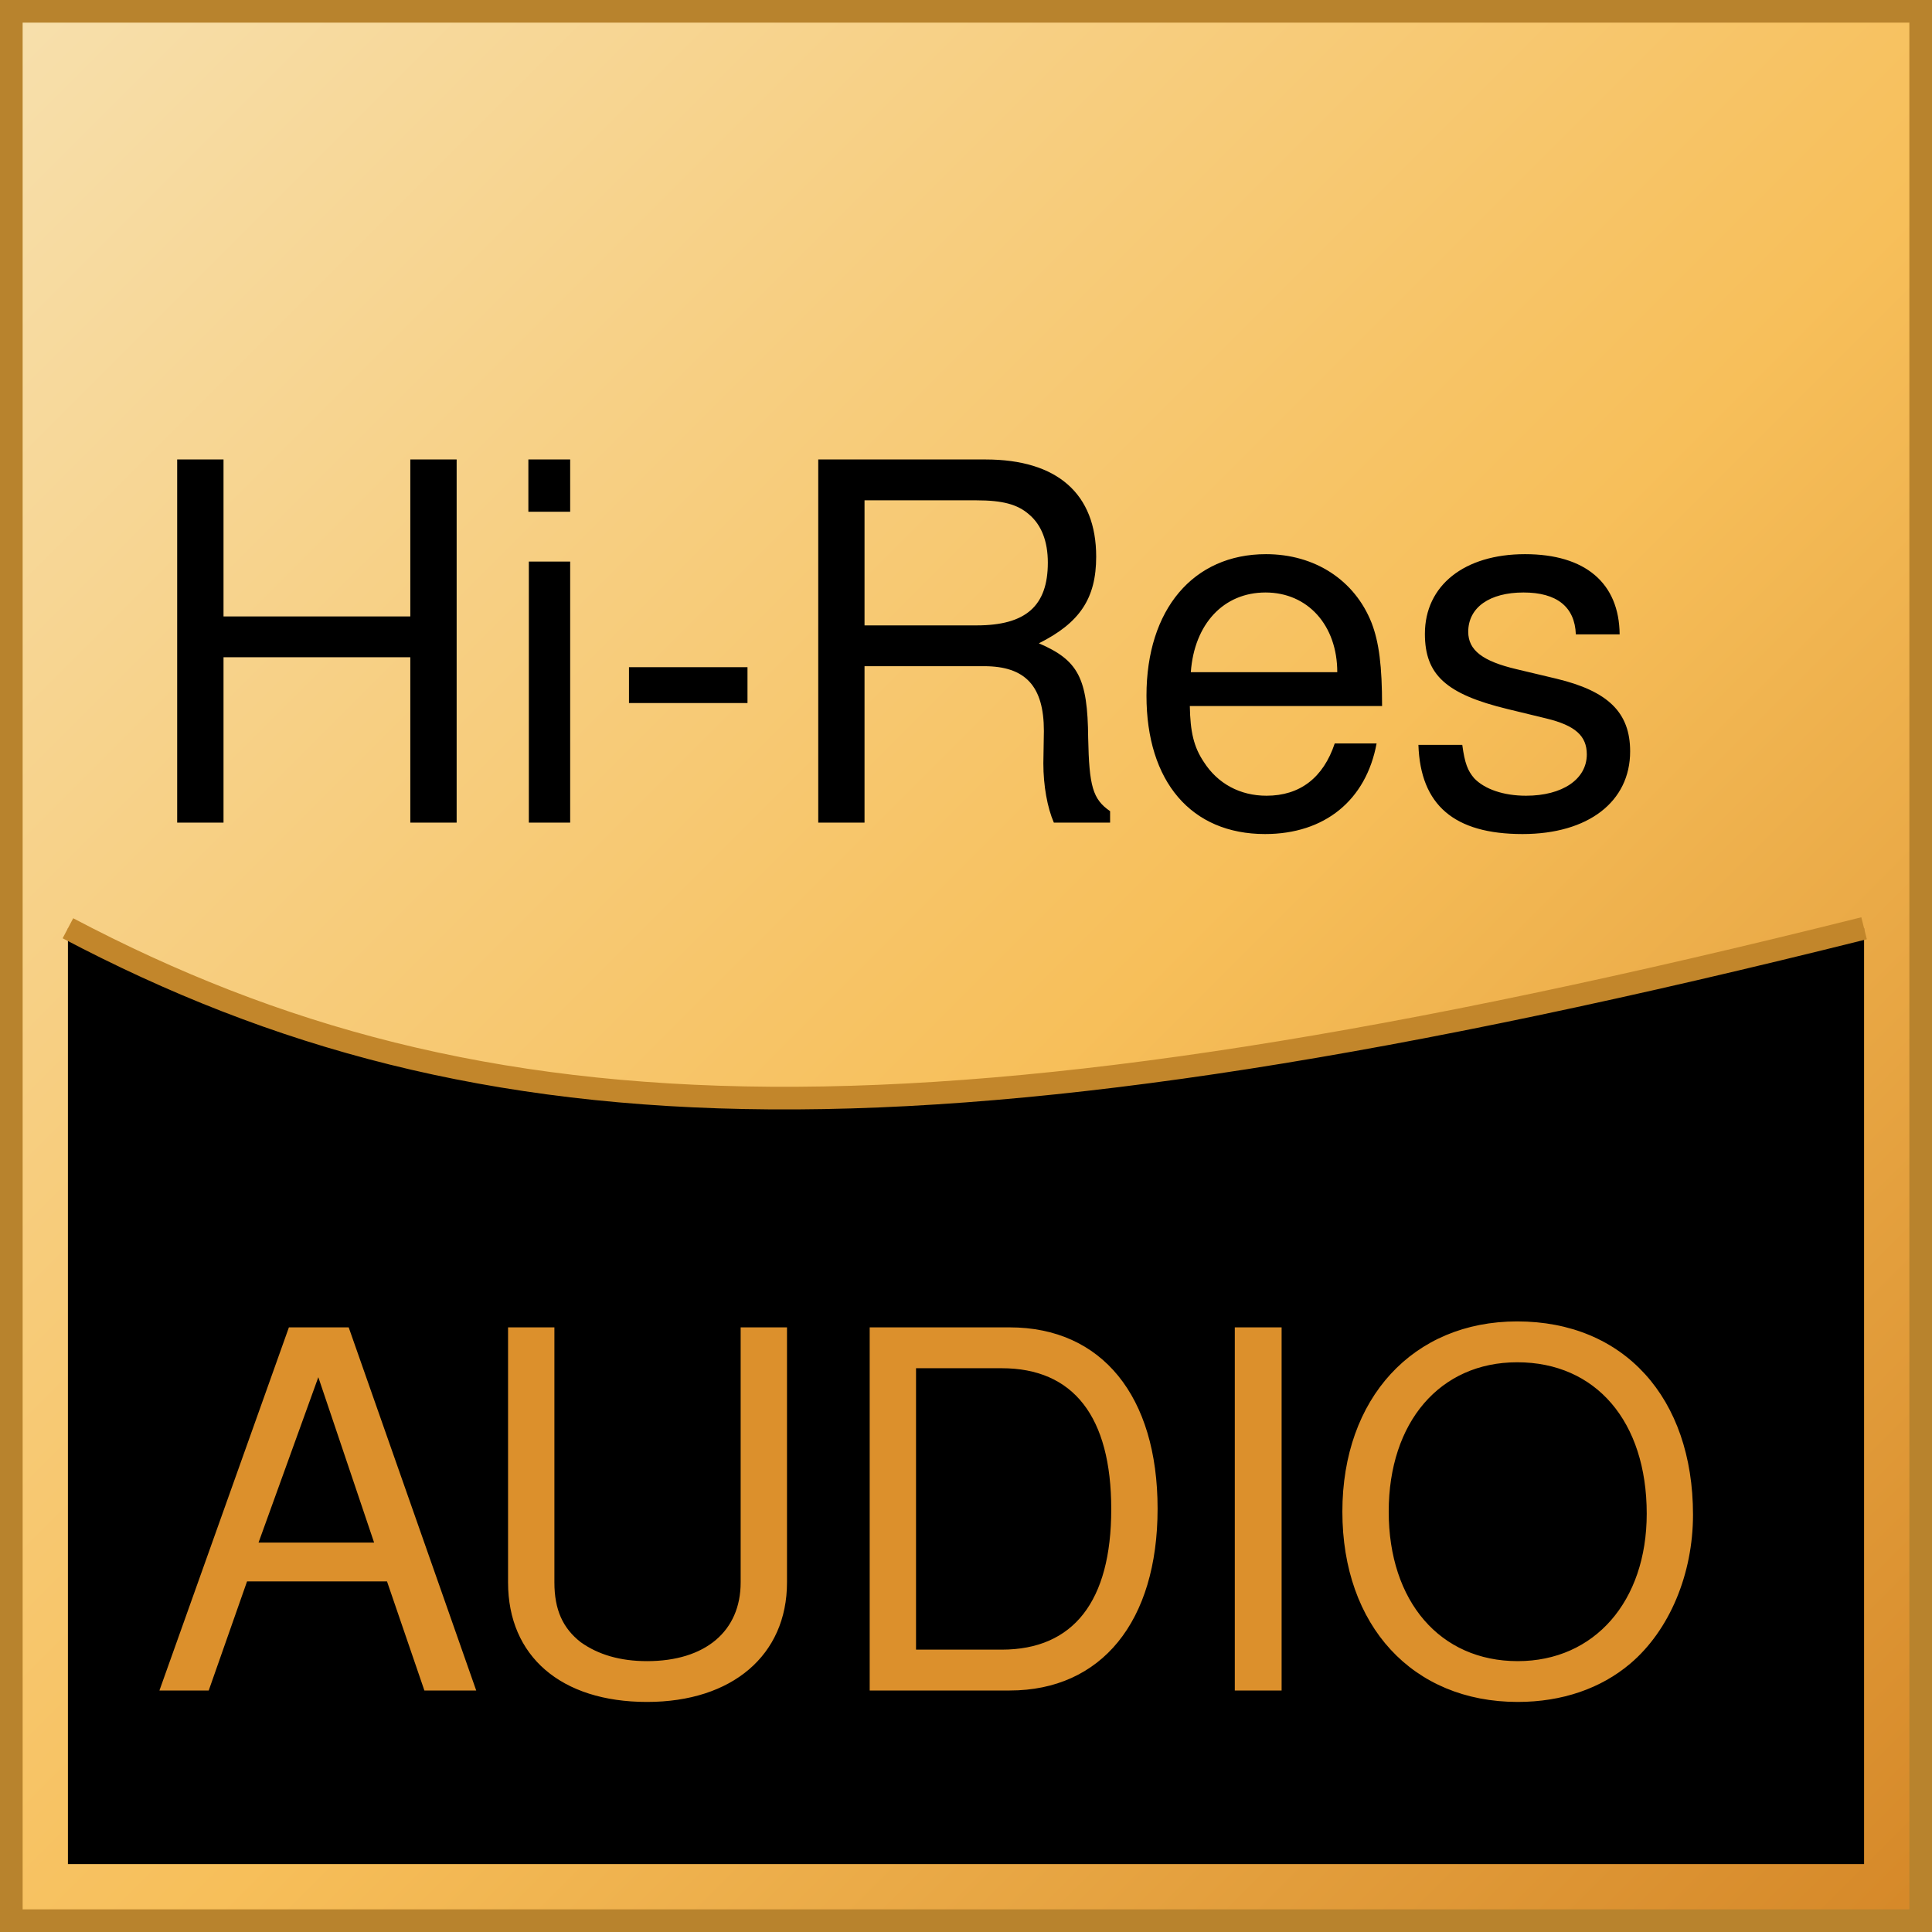
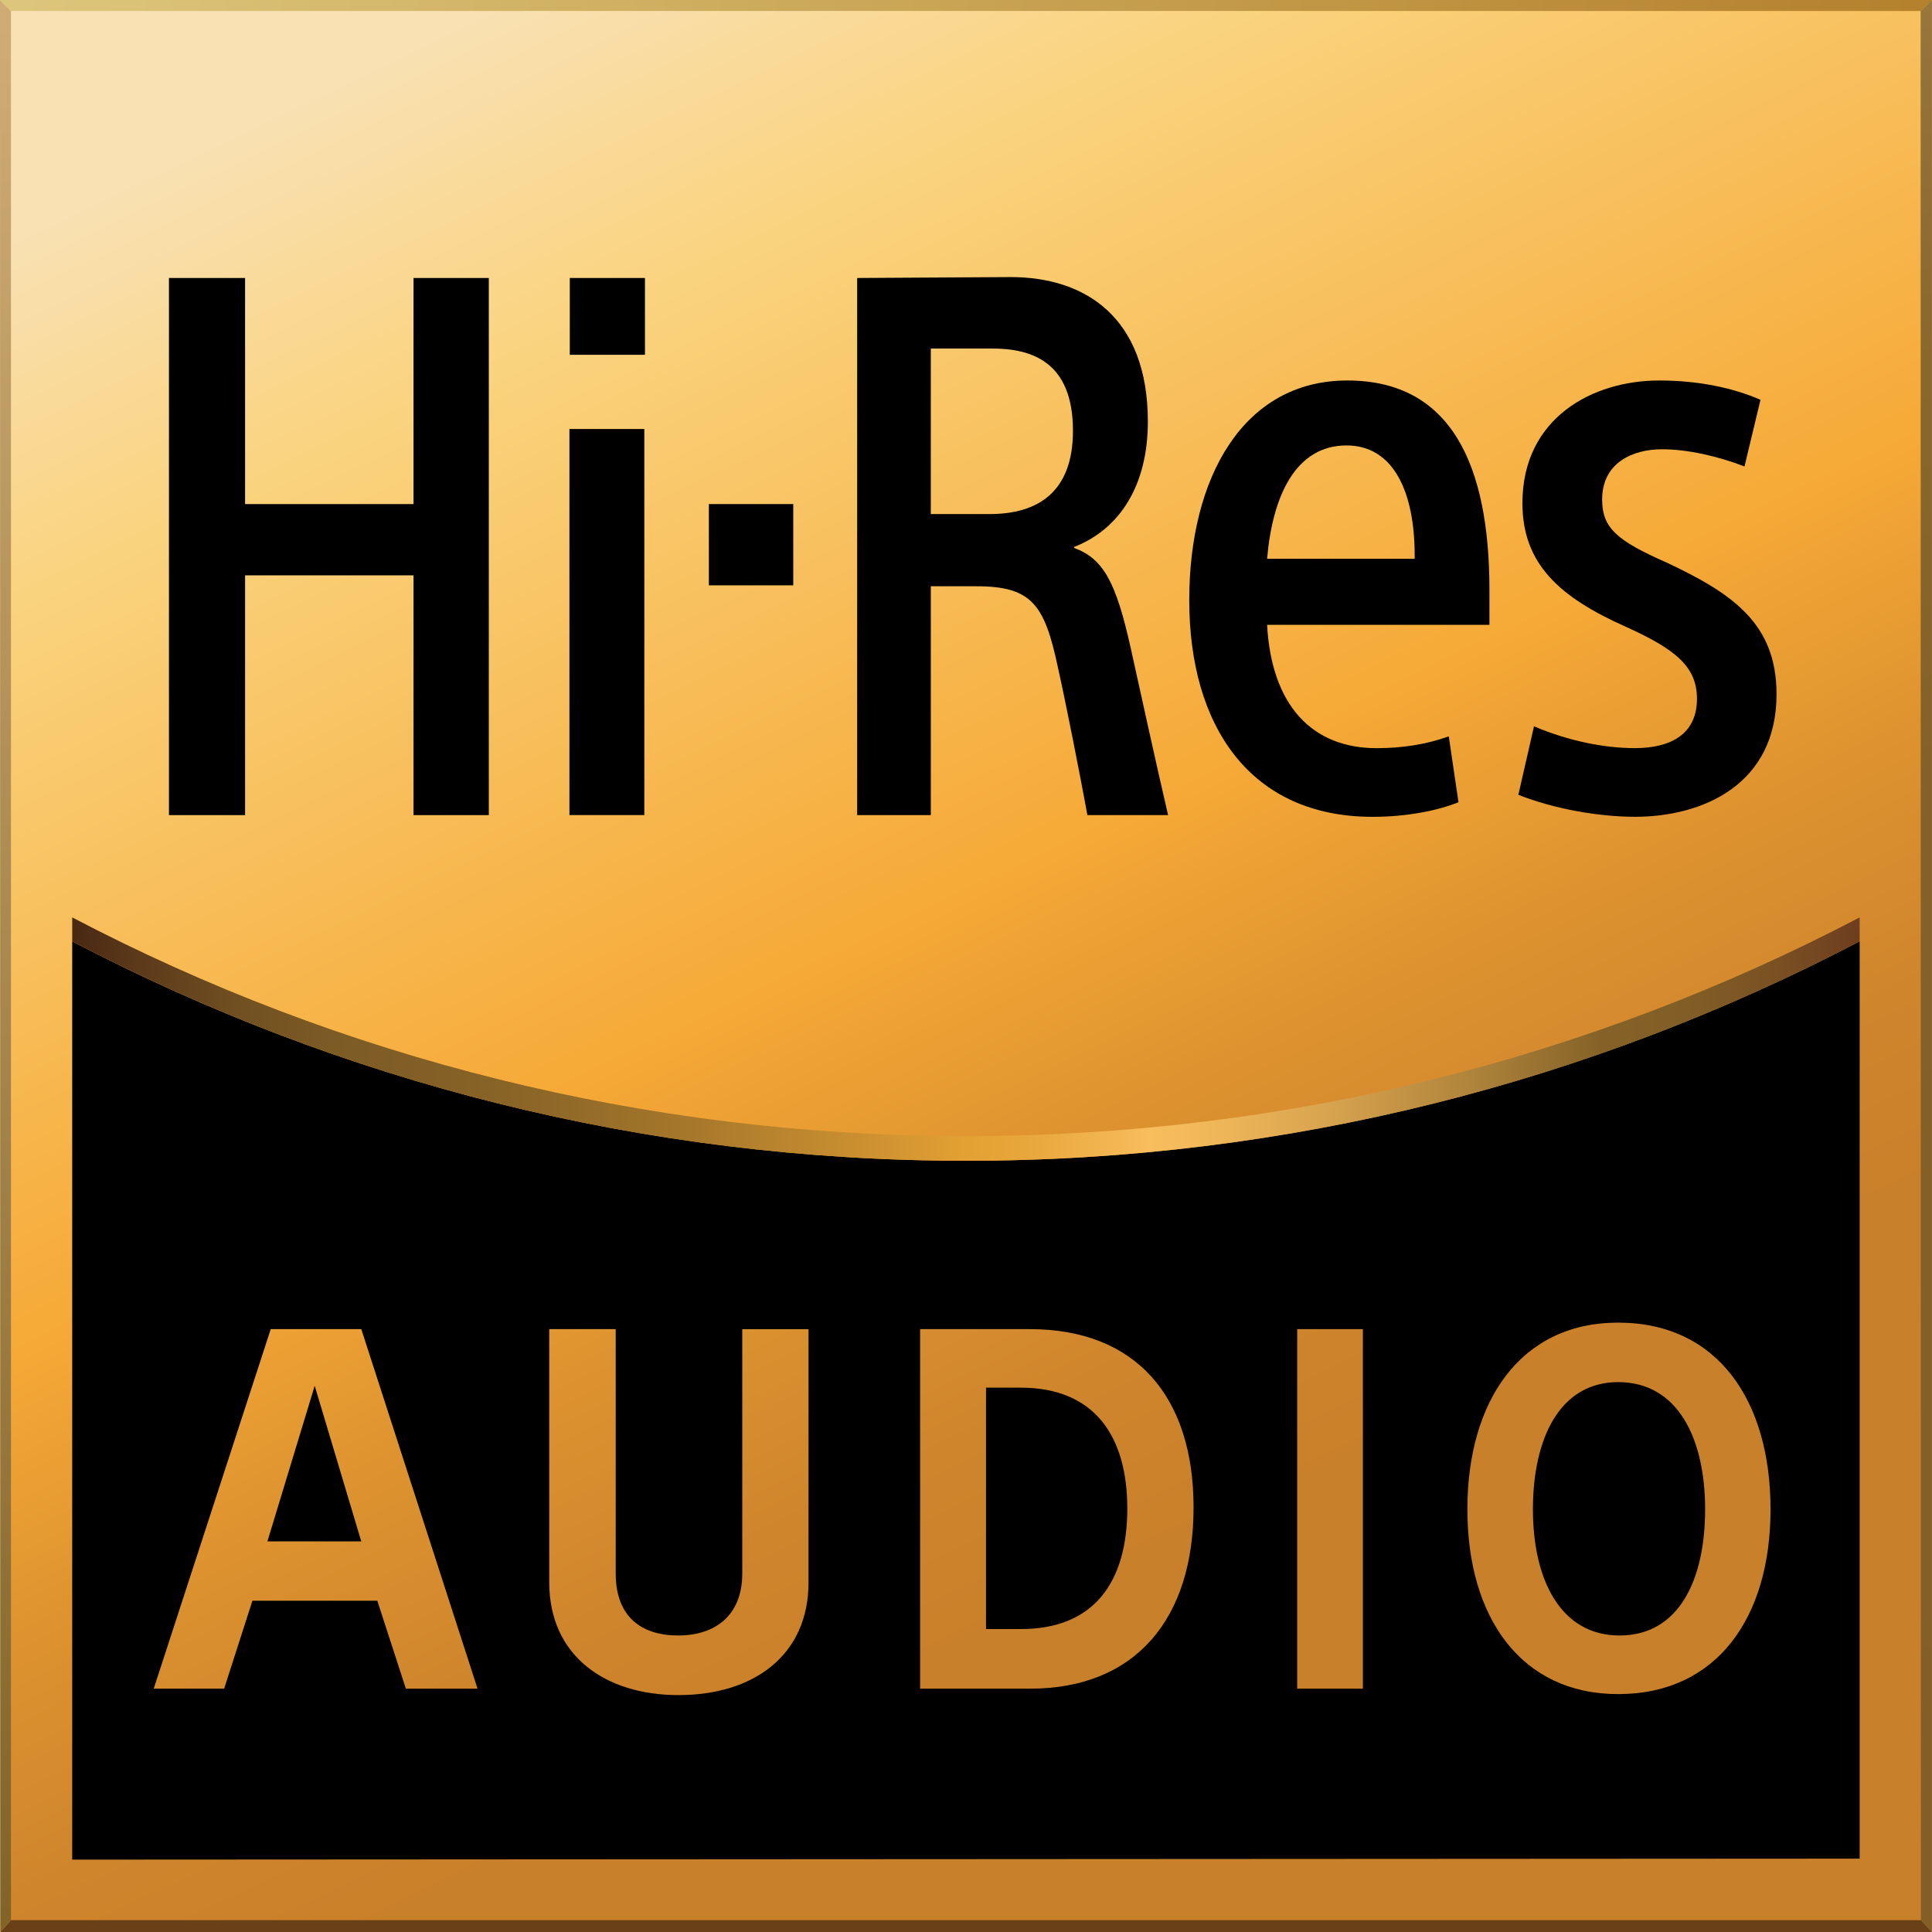
- <svg xmlns="http://www.w3.org/2000/svg" viewBox="0 0 512 512" role="img" aria-labelledby="title desc">
-   <defs>
-     <linearGradient id="gold" x1="0" y1="0" x2="1" y2="1">
-       <stop offset="0%" stop-color="#f7dfab" />
-       <stop offset="55%" stop-color="#f7bf5a" />
-       <stop offset="100%" stop-color="#d68929" />
+ <svg xmlns="http://www.w3.org/2000/svg" xmlns:xlink="http://www.w3.org/1999/xlink" version="1.1" id="Layer_1" x="0px" y="0px" viewBox="0 0 48.425 48.426" style="enable-background:new 0 0 48.425 48.426;" xml:space="preserve">
+   <style type="text/css">
+ 	.st0{display:none;}
+ 	.st1{display:inline;fill:#FFFFFF;}
+ 	.st2{display:inline;}
+ 	.st3{fill:#FFFFFF;}
+ 	.st4{clip-path:url(#SVGID_2_);fill:url(#SVGID_3_);}
+ 	.st5{clip-path:url(#SVGID_5_);fill:url(#SVGID_6_);}
+ 	.st6{clip-path:url(#SVGID_8_);fill:url(#SVGID_9_);}
+ 	.st7{fill:#6A4018;}
+ 	.st8{clip-path:url(#SVGID_11_);fill:url(#SVGID_12_);}
+ 	.st9{clip-path:url(#SVGID_14_);fill:url(#SVGID_15_);}
+ 	.st10{clip-path:url(#SVGID_17_);fill:url(#SVGID_18_);}
+ 	.st11{clip-path:url(#SVGID_20_);fill:url(#SVGID_21_);}
+ </style>
+   <g class="st0">
+     <polygon class="st1" points="48.425,60.509 0.01,60.537 0.01,48.425 48.425,48.425  " />
+     <polygon class="st2" points="48.425,60.509 0.01,60.537 0.01,48.425 48.425,48.425  " />
+     <g class="st2">
+       <polygon class="st3" points="7.648,51.911 7.614,51.911 6.786,57.622 5.017,57.622     3.913,50.608 5.304,50.608 5.967,56.035 5.986,56.035 6.733,50.608 8.55,50.608     9.284,56.035 9.292,56.035 9.957,50.608 11.334,50.608 10.216,57.622 8.423,57.622       " />
+       <rect x="12.608" y="50.608" class="st3" width="1.285" height="7.014" />
+       <path class="st3" d="M15.554,50.608h2.213c1.004,0,2.008,0.453,2.008,1.898    c0,0.849-0.402,1.378-0.978,1.628v0.024c0.359,0.158,0.496,0.411,0.694,1.26    c0.186,0.756,0.333,1.442,0.5,2.204h-1.365c-0.099-0.531-0.268-1.401-0.384-1.837    c-0.16-0.756-0.348-1.009-1.003-1.009h-0.376v2.846h-1.309V50.608z     M16.863,53.652h0.609c0.523,0,1.002-0.229,1.002-0.964    c0-0.777-0.522-0.938-1.053-0.938h-0.558V53.652z" />
+       <polygon class="st3" points="21.367,50.608 24.742,50.608 24.742,51.75 22.662,51.75     22.662,53.473 24.579,53.473 24.579,54.591 22.662,54.618 22.662,56.474     24.844,56.474 24.844,57.622 21.367,57.622   " />
+       <polygon class="st3" points="26.387,50.608 27.675,50.608 27.675,56.474 29.809,56.474     29.809,57.622 26.387,57.622   " />
+       <polygon class="st3" points="31.205,50.608 34.598,50.608 34.598,51.75 32.514,51.75     32.514,53.473 34.415,53.473 34.415,54.591 32.514,54.591 32.514,56.474     34.668,56.474 34.668,57.622 31.205,57.622   " />
+       <path class="st3" d="M39.25,51.84c-0.365-0.133-0.661-0.204-1.057-0.204    c-0.457,0-0.925,0.204-0.925,0.778c0,0.417,0.228,0.642,0.938,1.078    c0.976,0.574,1.63,1.012,1.63,2.201c0,1.398-1.052,2.044-2.257,2.044    c-0.507,0-1.124-0.096-1.617-0.275l0.263-1.148    c0.468,0.185,0.904,0.271,1.329,0.271c0.591,0,0.991-0.271,0.991-0.821    c0-0.507-0.357-0.803-1.058-1.216c-0.895-0.482-1.498-1.031-1.498-2.063    c0-1.491,1.083-1.994,2.136-1.994c0.522,0,0.992,0.068,1.384,0.203L39.25,51.84    z" />
+       <path class="st3" d="M44.017,51.84c-0.35-0.133-0.659-0.204-1.051-0.204    c-0.457,0-0.926,0.204-0.926,0.756c0,0.439,0.229,0.664,0.952,1.1    c0.965,0.574,1.589,1.012,1.589,2.201c0,1.398-1.04,2.044-2.253,2.044    c-0.491,0-1.102-0.096-1.584-0.275l0.275-1.148    c0.439,0.185,0.892,0.271,1.309,0.271c0.571,0,0.982-0.271,0.982-0.821    c0-0.507-0.344-0.803-1.066-1.216c-0.901-0.482-1.5-1.031-1.5-2.063    c0-1.491,1.093-1.994,2.139-1.994c0.522,0,1.016,0.068,1.393,0.203    L44.017,51.84z" />
+     </g>
+   </g>
+   <g>
+     <path d="M41.775,14.101c-1.26-0.554-1.617-0.874-1.617-1.582   c0-0.92,0.765-1.258,1.502-1.258c0.642,0,1.412,0.177,2.066,0.431l0.401-1.671   c-0.69-0.301-1.561-0.484-2.537-0.484c-1.673,0-3.43,0.938-3.43,3.075   c0,1.532,0.941,2.36,2.584,3.095c1.263,0.592,1.791,1.007,1.791,1.809   c0,0.893-0.668,1.236-1.554,1.236c-0.774,0-1.667-0.18-2.531-0.546l-0.392,1.716   c0.871,0.346,1.995,0.551,2.923,0.551c1.69,0,3.548-0.801,3.548-3.071   C44.529,15.634,43.437,14.882,41.775,14.101" />
+     <path d="M33.771,9.537c-2.609,0-3.962,2.433-3.962,5.505   c0,3.164,1.531,5.432,4.594,5.432c0.862,0,1.646-0.159,2.154-0.366l-0.243-1.651   c-0.571,0.206-1.179,0.296-1.809,0.296c-1.621,0-2.635-1.075-2.745-3.092h5.573   v-0.871C37.333,11.65,36.372,9.537,33.771,9.537 M35.459,14.006h-3.699   c0.136-1.579,0.716-2.841,1.992-2.841c1.178,0,1.707,1.171,1.707,2.753V14.006z" />
+     <path d="M26.919,13.735v-0.026c1.164-0.455,1.852-1.559,1.852-3.141   c0-2.634-1.589-3.623-3.437-3.623l-3.849,0.023v13.462h1.846v-5.735h1.146   c1.386,0,1.704,0.461,2.037,2.02c0.195,0.87,0.553,2.68,0.742,3.715h2.022   c-0.341-1.47-0.618-2.752-0.939-4.198C27.975,14.603,27.663,14.006,26.919,13.735    M24.81,12.885h-1.479V8.736h1.538c1.005,0,2.025,0.342,2.025,2.063   C26.894,12.335,26.011,12.885,24.81,12.885" />
+     <rect x="17.768" y="12.635" width="2.115" height="2.037" />
+     <rect x="14.282" y="6.968" width="1.884" height="1.925" />
+     <rect x="14.273" y="10.753" width="1.877" height="9.677" />
+     <polygon points="10.365,12.635 6.143,12.635 6.143,6.968 4.235,6.968 4.235,20.431    6.143,20.431 6.143,14.421 10.365,14.421 10.365,20.431 12.252,20.431    12.252,6.968 10.365,6.968  " />
+     <path d="M24.215,29.095c-8.078,0-15.709-1.993-22.405-5.5v23.017l44.803-0.025V23.595   C39.917,27.102,32.298,29.095,24.215,29.095 M10.173,42.327l-0.716-2.205H6.327   l-0.709,2.205H3.853l2.933-9.012h2.27l2.899,9.012H10.173z M20.266,39.662   c0,1.838-1.386,2.826-3.258,2.826c-1.843,0-3.241-0.988-3.241-2.826v-6.347h1.666   V39.438c0,1.103,0.661,1.556,1.566,1.556c0.905,0,1.606-0.481,1.606-1.556v-6.122   h1.661V39.662z M25.816,42.327h-2.753v-9.012h2.753   c2.66,0,4.101,1.698,4.101,4.468C29.917,40.561,28.476,42.327,25.816,42.327    M34.161,42.327h-1.647v-9.012h1.647V42.327z M40.559,42.463   c-2.434,0-3.779-1.923-3.779-4.631s1.327-4.68,3.779-4.68   c2.507,0,3.82,1.972,3.82,4.68S43.038,42.463,40.559,42.463" />
+     <polygon points="6.703,38.635 9.055,38.635 7.888,34.735  " />
+     <path d="M25.585,34.782h-0.87v6.051h0.87c1.847,0,2.671-1.188,2.671-3.025   C28.256,35.999,27.432,34.782,25.585,34.782" />
+     <path d="M40.559,34.643c-1.458,0-2.136,1.402-2.136,3.189   c0,1.766,0.695,3.162,2.17,3.162c1.491,0,2.146-1.396,2.146-3.162   C42.739,36.045,42.05,34.643,40.559,34.643" />
+   </g>
+   <g>
+     <defs>
+       <polygon id="SVGID_1_" points="0,0 0.275,0.275 48.141,0.275 48.425,0   " />
+     </defs>
+     <clipPath id="SVGID_2_">
+       <use xlink:href="#SVGID_1_" style="overflow:visible;" />
+     </clipPath>
+     <linearGradient id="SVGID_3_" gradientUnits="userSpaceOnUse" x1="-276.059" y1="452.515" x2="-275.059" y2="452.515" gradientTransform="matrix(48.42455 -0.0025294 0.0025294 48.42455 13366.881 -21913.389)">
+       <stop offset="0" style="stop-color:#DDC77C" />
+       <stop offset="1" style="stop-color:#B4802C" />
    </linearGradient>
-   </defs>
-   <rect width="512" height="512" fill="#d28a2e" />
-   <rect x="3" y="3" width="506" height="506" fill="url(#gold)" stroke="#b8832d" stroke-width="6" />
-   <path d="M18 246 C 128 304, 246 308, 494 246 L 494 494 L 18 494 Z" fill="#000000" />
-   <path d="M18 246 C 128 304, 246 308, 494 246" fill="none" stroke="#c2862b" stroke-width="6" />
-   <text x="36" y="218" font-size="132" font-family="Arial Black, Helvetica, Arial, sans-serif" fill="#000000">Hi-Res</text>
-   <text x="40" y="448" font-size="132" font-family="Arial Black, Helvetica, Arial, sans-serif" fill="#dc902c">AUDIO</text>
+     <rect x="-0" y="-0.001" class="st4" width="48.425" height="0.277" />
+   </g>
+   <g>
+     <defs>
+       <path id="SVGID_4_" d="M24.214,28.477c-8.077,0-15.708-1.972-22.404-5.482v0.6    c6.696,3.507,14.327,5.5,22.404,5.5c8.083,0,15.703-1.993,22.399-5.5v-0.6    C39.917,26.505,32.297,28.477,24.214,28.477" />
+     </defs>
+     <clipPath id="SVGID_5_">
+       <use xlink:href="#SVGID_4_" style="overflow:visible;" />
+     </clipPath>
+     <linearGradient id="SVGID_6_" gradientUnits="userSpaceOnUse" x1="-276.443" y1="453.095" x2="-275.443" y2="453.095" gradientTransform="matrix(44.8038 -0.0023356 0.0023356 44.8038 12386.464 -20274.979)">
+       <stop offset="0" style="stop-color:#472613" />
+       <stop offset="0.041" style="stop-color:#5C3A1A" />
+       <stop offset="0.095" style="stop-color:#704F21" />
+       <stop offset="0.148" style="stop-color:#7D5B25" />
+       <stop offset="0.2" style="stop-color:#815F26" />
+       <stop offset="0.251" style="stop-color:#8A6527" />
+       <stop offset="0.334" style="stop-color:#A2752A" />
+       <stop offset="0.439" style="stop-color:#CA8F30" />
+       <stop offset="0.5" style="stop-color:#E4A133" />
+       <stop offset="0.532" style="stop-color:#E8A73C" />
+       <stop offset="0.584" style="stop-color:#F4B754" />
+       <stop offset="0.6" style="stop-color:#F8BD5D" />
+       <stop offset="0.638" style="stop-color:#EFB659" />
+       <stop offset="0.7" style="stop-color:#D7A34E" />
+       <stop offset="0.777" style="stop-color:#AF843B" />
+       <stop offset="0.85" style="stop-color:#846227" />
+       <stop offset="0.897" style="stop-color:#815E26" />
+       <stop offset="0.945" style="stop-color:#7A5123" />
+       <stop offset="0.995" style="stop-color:#6D3D1E" />
+       <stop offset="1" style="stop-color:#6B3A1D" />
+     </linearGradient>
+     <rect x="1.81" y="22.994" class="st5" width="44.803" height="6.102" />
+   </g>
+   <g>
+     <defs>
+       <polygon id="SVGID_7_" points="0,0 0.009,48.425 48.425,48.425 48.425,0   " />
+     </defs>
+     <clipPath id="SVGID_8_">
+       <use xlink:href="#SVGID_7_" style="overflow:visible;" />
+     </clipPath>
+     <linearGradient id="SVGID_9_" gradientUnits="userSpaceOnUse" x1="-266.128" y1="453.79" x2="-265.128" y2="453.79" gradientTransform="matrix(17.78627 38.13756 -38.13756 17.78627 22052.695 2078.058)">
+       <stop offset="0" style="stop-color:#F9E1B4" />
+       <stop offset="0.2" style="stop-color:#FAD37E" />
+       <stop offset="0.6" style="stop-color:#F6A936" />
+       <stop offset="0.743" style="stop-color:#DF9430" />
+       <stop offset="0.888" style="stop-color:#CF852C" />
+       <stop offset="1" style="stop-color:#C9802A" />
+     </linearGradient>
+     <polygon class="st6" points="-18.55,8.651 8.651,66.975 66.974,39.774 39.774,-18.549  " />
+   </g>
+   <g>
+     <path d="M41.775,14.101c-1.26-0.554-1.617-0.874-1.617-1.582   c0-0.92,0.765-1.258,1.502-1.258c0.642,0,1.412,0.177,2.066,0.431l0.401-1.671   c-0.69-0.301-1.561-0.484-2.537-0.484c-1.673,0-3.43,0.938-3.43,3.075   c0,1.532,0.941,2.36,2.584,3.095c1.263,0.569,1.791,1.007,1.791,1.809   c0,0.893-0.668,1.236-1.554,1.236c-0.774,0-1.667-0.18-2.531-0.546l-0.392,1.716   c0.871,0.346,1.995,0.551,2.923,0.551c1.69,0,3.548-0.801,3.548-3.071   C44.529,15.634,43.437,14.882,41.775,14.101" />
+     <path d="M33.771,9.537c-2.609,0-3.962,2.433-3.962,5.505   c0,3.164,1.531,5.432,4.594,5.432c0.862,0,1.646-0.159,2.154-0.366l-0.243-1.651   c-0.571,0.206-1.179,0.296-1.809,0.296c-1.621,0-2.635-1.075-2.745-3.092h5.573   v-0.871C37.333,11.65,36.372,9.537,33.771,9.537 M35.459,14.006h-3.699   c0.136-1.579,0.716-2.841,1.992-2.841c1.178,0,1.707,1.171,1.707,2.753V14.006z" />
+     <path d="M26.925,13.735v-0.026c1.158-0.455,1.846-1.559,1.846-3.141   c0-2.634-1.589-3.623-3.437-3.623l-3.849,0.023v13.462h1.846v-5.735h1.146   c1.386,0,1.704,0.461,2.037,2.02c0.195,0.87,0.553,2.68,0.742,3.715h2.022   c-0.341-1.47-0.618-2.752-0.939-4.198C27.975,14.603,27.663,14.006,26.925,13.735    M24.81,12.885h-1.479V8.736h1.538c1.005,0,2.025,0.342,2.025,2.063   C26.894,12.335,26.011,12.885,24.81,12.885" />
+     <rect x="17.768" y="12.635" width="2.115" height="2.037" />
+     <rect x="14.282" y="6.968" width="1.884" height="1.925" />
+     <rect x="14.273" y="10.753" width="1.877" height="9.677" />
+     <polygon points="10.365,12.635 6.143,12.635 6.143,6.968 4.235,6.968 4.235,20.431    6.143,20.431 6.143,14.421 10.365,14.421 10.365,20.431 12.252,20.431    12.252,6.968 10.365,6.968  " />
+     <path d="M24.215,29.095c-8.078,0-15.709-1.993-22.405-5.5v23.017l44.803-0.025V23.595   C39.917,27.102,32.298,29.095,24.215,29.095 M10.173,42.327l-0.716-2.205H6.327   l-0.709,2.205H3.853l2.933-9.012h2.27l2.914,9.012H10.173z M20.266,39.662   c0,1.838-1.386,2.826-3.258,2.826c-1.843,0-3.241-0.988-3.241-2.826v-6.347h1.666   V39.438c0,1.103,0.661,1.556,1.566,1.556c0.905,0,1.606-0.481,1.606-1.556v-6.122   h1.661V39.662z M25.816,42.327h-2.753v-9.012h2.753   c2.66,0,4.101,1.698,4.101,4.468C29.917,40.561,28.476,42.327,25.816,42.327    M34.161,42.327h-1.647v-9.012h1.647V42.327z M40.559,42.463   c-2.434,0-3.779-1.923-3.779-4.631s1.327-4.68,3.779-4.68   c2.507,0,3.82,1.972,3.82,4.68S43.038,42.463,40.559,42.463" />
+     <polygon points="6.703,38.635 9.055,38.635 7.888,34.735  " />
+     <path d="M25.585,34.782h-0.87v6.051h0.87c1.847,0,2.671-1.188,2.671-3.025   C28.256,35.999,27.432,34.782,25.585,34.782" />
+     <path d="M40.559,34.643c-1.458,0-2.136,1.402-2.136,3.189   c0,1.766,0.695,3.162,2.17,3.162c1.491,0,2.146-1.396,2.146-3.162   C42.739,36.045,42.05,34.643,40.559,34.643" />
+     <polygon class="st7" points="0.276,48.129 0.01,48.426 48.425,48.426 48.148,48.129  " />
+   </g>
+   <g>
+     <defs>
+       <polygon id="SVGID_10_" points="48.141,0.275 48.144,23.299 48.148,48.128 48.425,48.425     48.425,0   " />
+     </defs>
+     <clipPath id="SVGID_11_">
+       <use xlink:href="#SVGID_10_" style="overflow:visible;" />
+     </clipPath>
+     <linearGradient id="SVGID_12_" gradientUnits="userSpaceOnUse" x1="-278.479" y1="450.094" x2="-277.479" y2="450.094" gradientTransform="matrix(-0.0025294 -48.42498 -48.42498 0.0025294 21843.395 -13438.062)">
+       <stop offset="0" style="stop-color:#815F26" />
+       <stop offset="0.594" style="stop-color:#836128" />
+       <stop offset="0.808" style="stop-color:#89682E" />
+       <stop offset="0.96" style="stop-color:#947338" />
+       <stop offset="1" style="stop-color:#98783C" />
+     </linearGradient>
+     <rect x="48.14" y="-0" class="st8" width="0.287" height="48.425" />
+   </g>
+   <g>
+     <defs>
+       <polygon id="SVGID_13_" points="0.009,48.425 0.275,48.128 0.275,0.275 0,0   " />
+     </defs>
+     <clipPath id="SVGID_14_">
+       <use xlink:href="#SVGID_13_" style="overflow:visible;" />
+     </clipPath>
+     <linearGradient id="SVGID_15_" gradientUnits="userSpaceOnUse" x1="-264.122" y1="450.094" x2="-263.122" y2="450.094" gradientTransform="matrix(0.0025295 48.42498 -48.42498 0.0025295 21796.617 12788.985)">
+       <stop offset="0" style="stop-color:#CFAD75" />
+       <stop offset="1" style="stop-color:#816328" />
+     </linearGradient>
+     <rect x="-0.001" y="0" class="st9" width="0.278" height="48.425" />
+   </g>
+   <g>
+     <defs>
+       <polygon id="SVGID_16_" points="0,0 0.275,0.275 48.141,0.275 48.425,0   " />
+     </defs>
+     <clipPath id="SVGID_17_">
+       <use xlink:href="#SVGID_16_" style="overflow:visible;" />
+     </clipPath>
+     <linearGradient id="SVGID_18_" gradientUnits="userSpaceOnUse" x1="-276.059" y1="452.515" x2="-275.059" y2="452.515" gradientTransform="matrix(48.42455 -0.0025294 0.0025294 48.42455 13366.881 -21913.389)">
+       <stop offset="0" style="stop-color:#DDC77C" />
+       <stop offset="1" style="stop-color:#B4802C" />
+     </linearGradient>
+     <rect x="-0" y="-0.001" class="st10" width="48.425" height="0.277" />
+   </g>
+   <g>
+     <defs>
+       <path id="SVGID_19_" d="M24.214,28.477c-8.077,0-15.708-1.972-22.404-5.482v0.6    c6.696,3.507,14.327,5.5,22.404,5.5c8.083,0,15.703-1.993,22.399-5.5v-0.6    C39.917,26.505,32.297,28.477,24.214,28.477" />
+     </defs>
+     <clipPath id="SVGID_20_">
+       <use xlink:href="#SVGID_19_" style="overflow:visible;" />
+     </clipPath>
+     <linearGradient id="SVGID_21_" gradientUnits="userSpaceOnUse" x1="-276.443" y1="453.095" x2="-275.443" y2="453.095" gradientTransform="matrix(44.8038 -0.0023356 0.0023356 44.8038 12386.464 -20274.979)">
+       <stop offset="0" style="stop-color:#472613" />
+       <stop offset="0.041" style="stop-color:#5C3A1A" />
+       <stop offset="0.095" style="stop-color:#704F21" />
+       <stop offset="0.148" style="stop-color:#7D5B25" />
+       <stop offset="0.2" style="stop-color:#815F26" />
+       <stop offset="0.251" style="stop-color:#8A6527" />
+       <stop offset="0.334" style="stop-color:#A2752A" />
+       <stop offset="0.439" style="stop-color:#CA8F30" />
+       <stop offset="0.5" style="stop-color:#E4A133" />
+       <stop offset="0.532" style="stop-color:#E8A73C" />
+       <stop offset="0.584" style="stop-color:#F4B754" />
+       <stop offset="0.6" style="stop-color:#F8BD5D" />
+       <stop offset="0.638" style="stop-color:#EFB659" />
+       <stop offset="0.7" style="stop-color:#D7A34E" />
+       <stop offset="0.777" style="stop-color:#AF843B" />
+       <stop offset="0.85" style="stop-color:#846227" />
+       <stop offset="0.897" style="stop-color:#815E26" />
+       <stop offset="0.945" style="stop-color:#7A5123" />
+       <stop offset="0.995" style="stop-color:#6D3D1E" />
+       <stop offset="1" style="stop-color:#6B3A1D" />
+     </linearGradient>
+     <rect x="1.81" y="22.994" class="st11" width="44.803" height="6.102" />
+   </g>
</svg>
